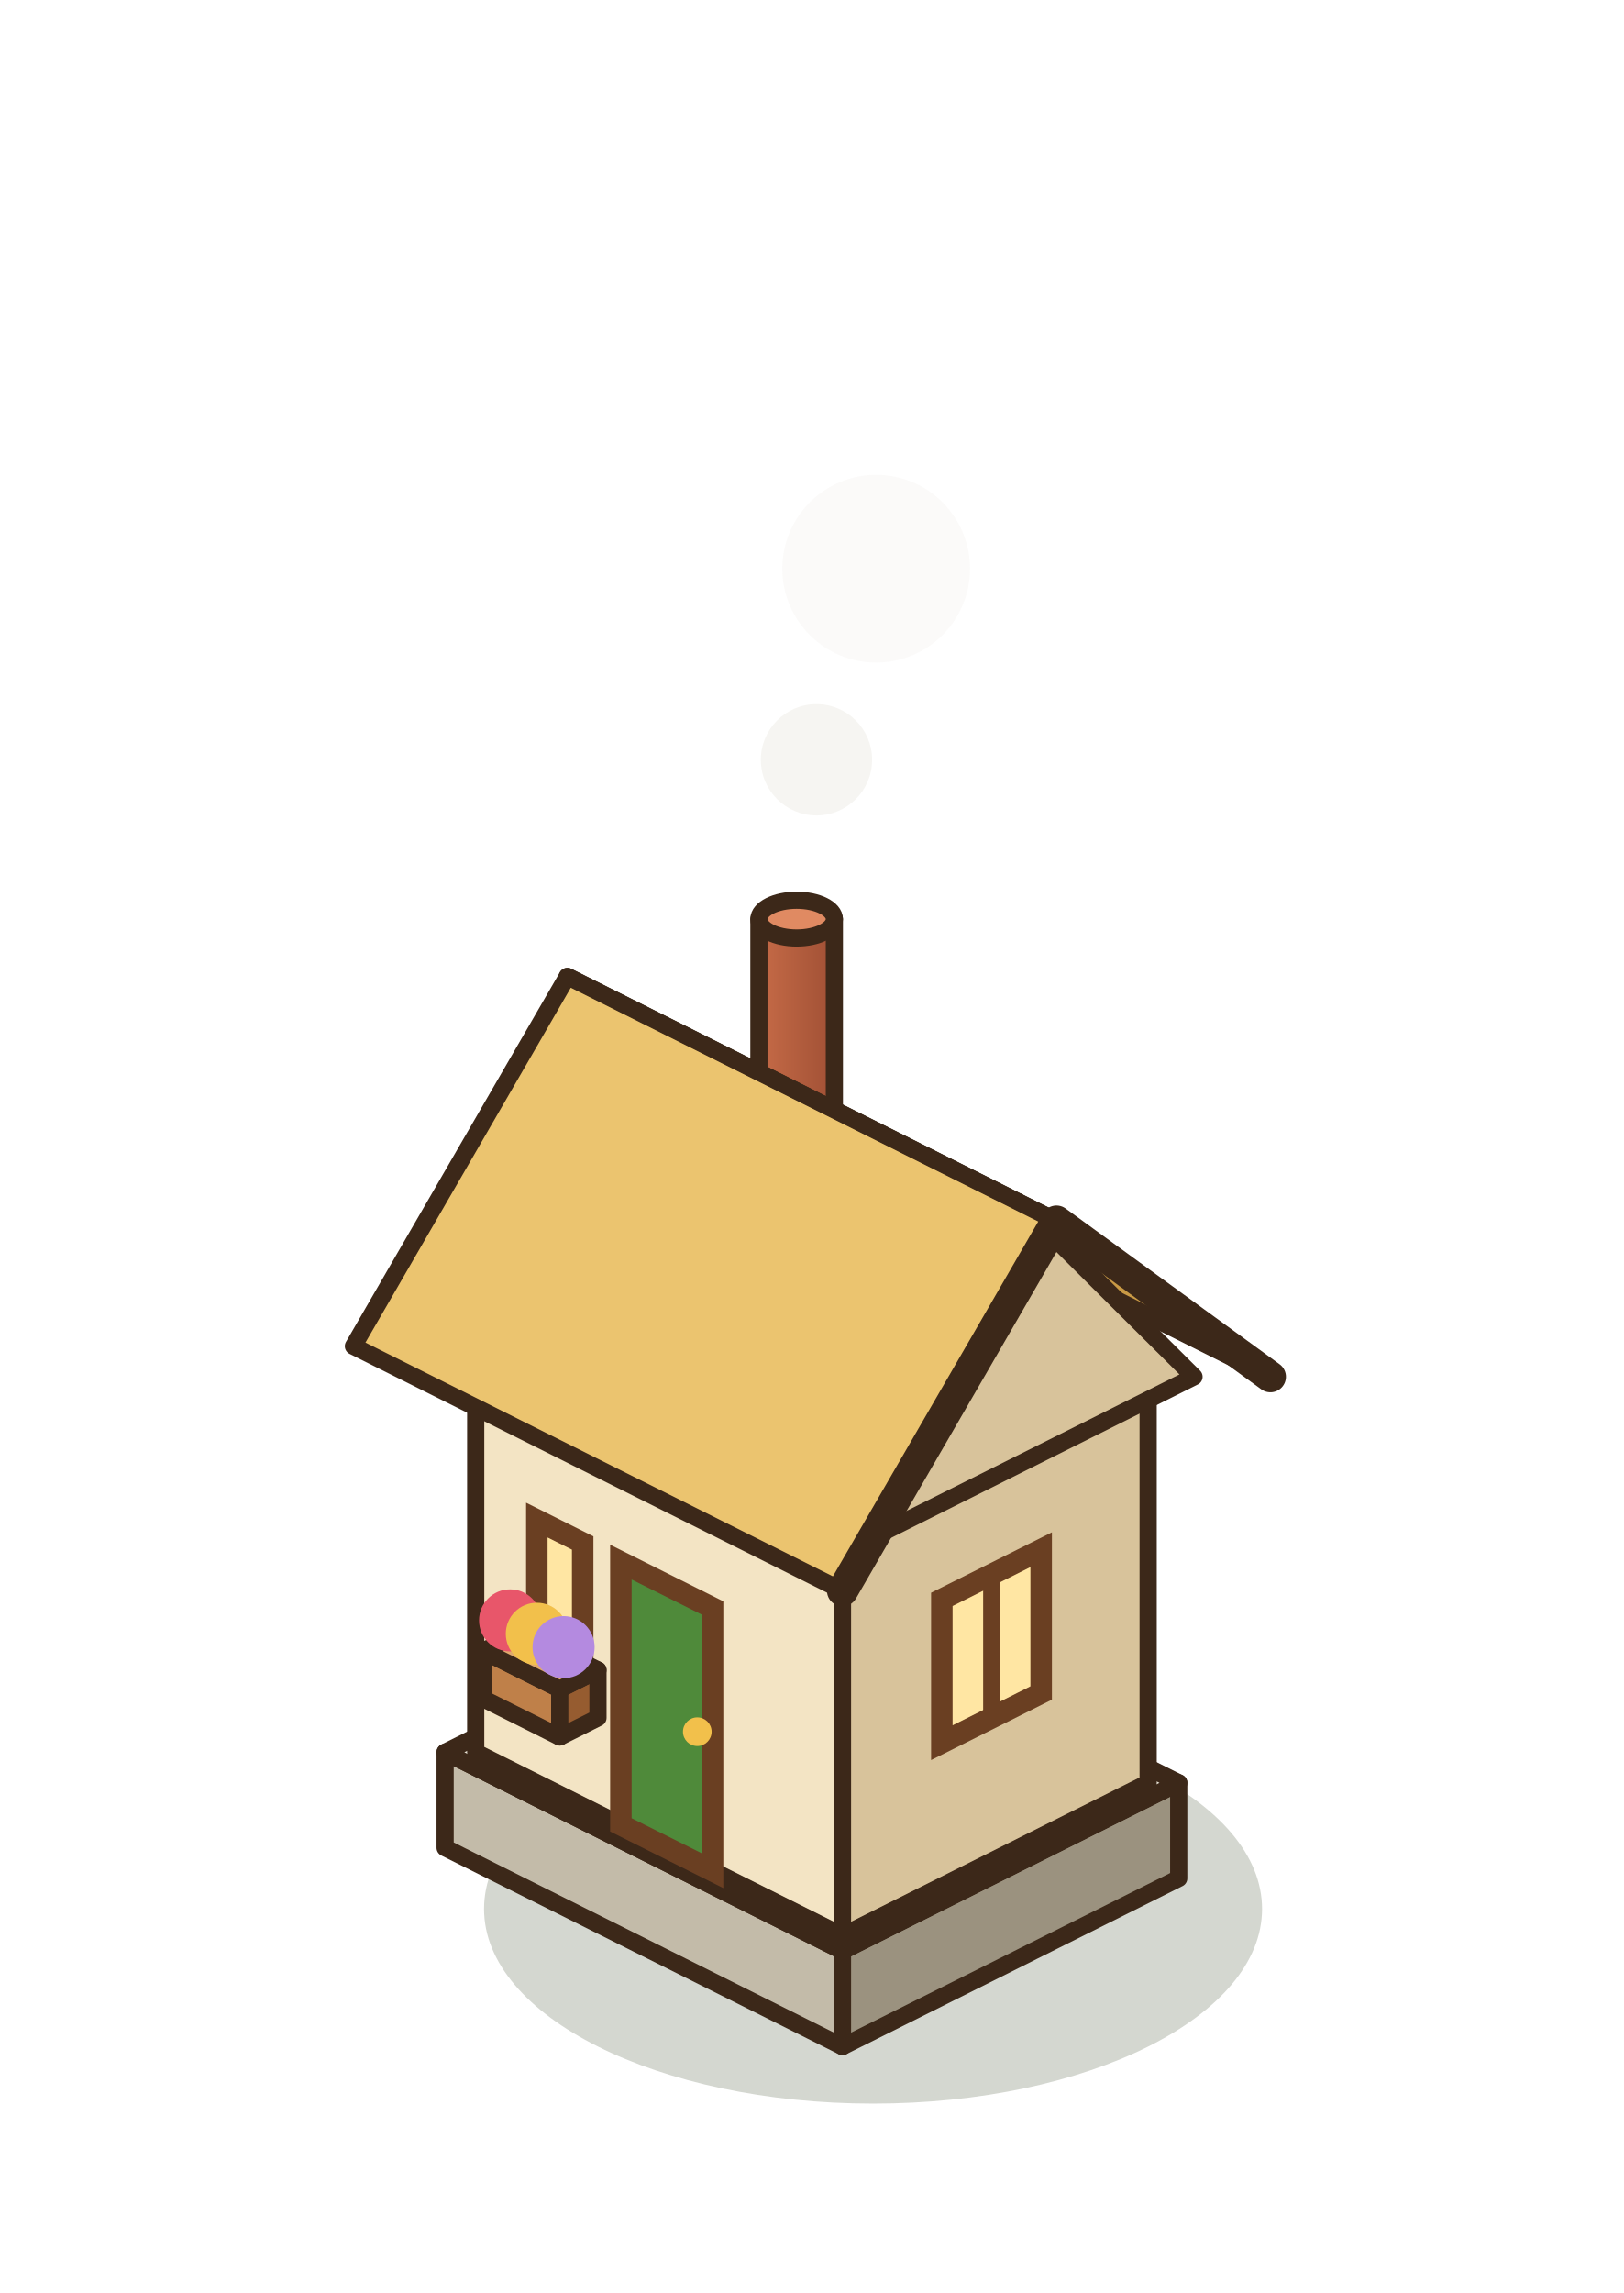
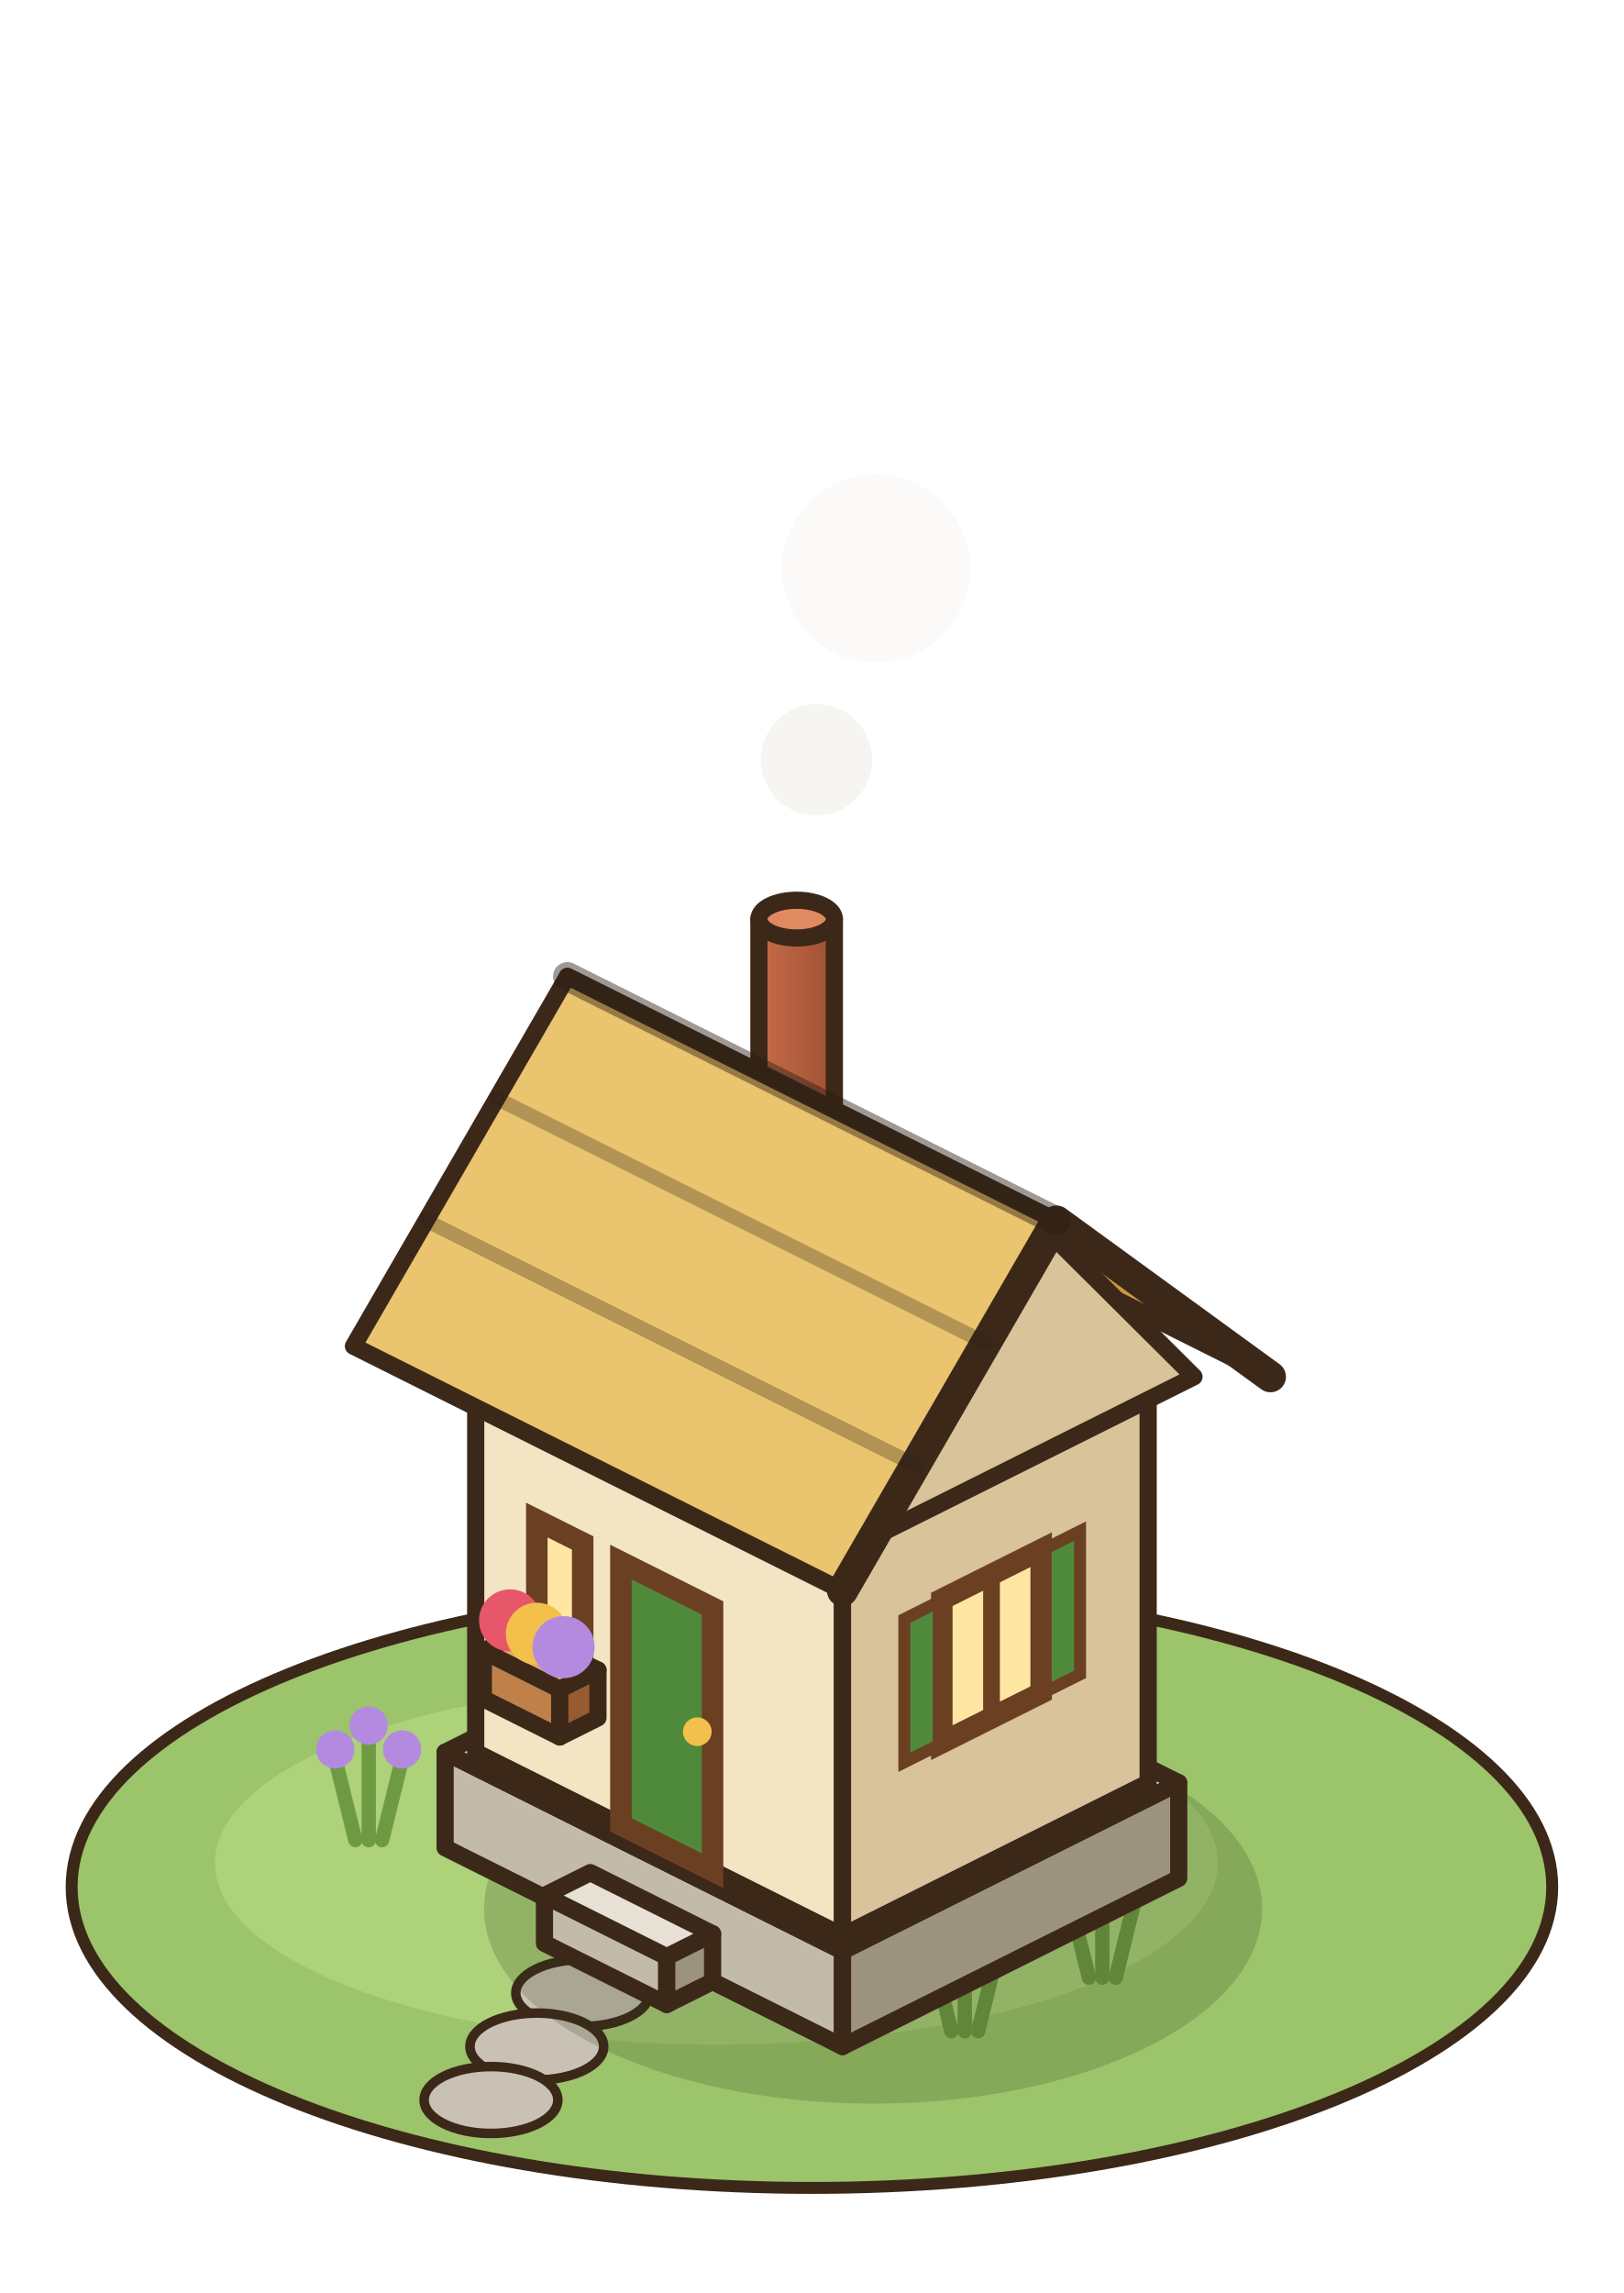
<svg xmlns="http://www.w3.org/2000/svg" width="85" height="120" viewBox="-42.5 -97.5 85 120">
  <g transform="scale(1.25)">
+     <ellipse cx="0" cy="1" rx="31" ry="12.6" fill="#9CC46A" stroke="#3C2819" stroke-width="0.5" />
+     <ellipse cx="-4" cy="0" rx="21" ry="7.6" fill="#ADD27A" />
+     <ellipse cx="-9.6" cy="5.44" rx="2.8" ry="1.4" fill="#C9C2B4" stroke="#3C2819" stroke-width="0.4" />
+     <ellipse cx="-11.52" cy="7.68" rx="2.8" ry="1.4" fill="#C9C2B4" stroke="#3C2819" stroke-width="0.4" />
+     <ellipse cx="-13.44" cy="9.92" rx="2.8" ry="1.4" fill="#C9C2B4" stroke="#3C2819" stroke-width="0.4" />
+     <line x1="5.84" y1="7.04" x2="5" y2="3.64" stroke="#6F9A44" stroke-width="0.6" stroke-linecap="round" />
+     <circle cx="5" cy="3.24" r="0.8" fill="#E8566A" />
+     <line x1="6.4" y1="7.04" x2="6.4" y2="2.64" stroke="#6F9A44" stroke-width="0.6" stroke-linecap="round" />
+     <circle cx="6.4" cy="2.24" r="0.8" fill="#E8566A" />
+     <line x1="6.96" y1="7.04" x2="7.8" y2="3.64" stroke="#6F9A44" stroke-width="0.6" stroke-linecap="round" />
+     <circle cx="7.8" cy="3.24" r="0.8" fill="#E8566A" />
+     <line x1="11.6" y1="4.8" x2="10.76" y2="1.4" stroke="#6F9A44" stroke-width="0.6" stroke-linecap="round" />
+     <circle cx="10.76" cy="1" r="0.8" fill="#F2C04B" />
+     <line x1="12.16" y1="4.8" x2="12.16" y2="0.4" stroke="#6F9A44" stroke-width="0.6" stroke-linecap="round" />
+     <circle cx="12.16" cy="0" r="0.8" fill="#F2C04B" />
+     <line x1="12.72" y1="4.8" x2="13.56" y2="1.4" stroke="#6F9A44" stroke-width="0.6" stroke-linecap="round" />
+     <circle cx="13.56" cy="1" r="0.8" fill="#F2C04B" />
+     <line x1="-19.12" y1="-0.96" x2="-19.96" y2="-4.36" stroke="#6F9A44" stroke-width="0.6" stroke-linecap="round" />
+     <circle cx="-19.96" cy="-4.76" r="0.8" fill="#B48AE0" />
+     <line x1="-18.56" y1="-0.96" x2="-18.56" y2="-5.36" stroke="#6F9A44" stroke-width="0.6" stroke-linecap="round" />
+     <circle cx="-18.56" cy="-5.76" r="0.8" fill="#B48AE0" />
+     <line x1="-18" y1="-0.96" x2="-17.16" y2="-4.36" stroke="#6F9A44" stroke-width="0.6" stroke-linecap="round" />
+     <circle cx="-17.16" cy="-4.76" r="0.8" fill="#B48AE0" />
    <ellipse cx="2.56" cy="1.92" rx="16.29" ry="8.15" fill="rgba(40,55,20,0.2)" />
    <polygon points="-15.36,-0.64 1.28,7.68 1.28,3.68 -15.36,-4.64" fill="#C3BBA9" stroke="#3C2819" stroke-width="0.72" stroke-linejoin="round" />
    <polygon points="15.36,0.64 1.28,7.68 1.28,3.68 15.36,-3.36" fill="#9B927F" stroke="#3C2819" stroke-width="0.72" stroke-linejoin="round" />
    <polygon points="-1.28,-11.68 15.36,-3.36 1.28,3.68 -15.36,-4.64" fill="#E6E1D4" stroke="#3C2819" stroke-width="0.72" stroke-linejoin="round" />
+     <polygon points="-11.2,3.36 -6.08,5.92 -6.08,3.92 -11.2,1.36" fill="#C3BBA9" stroke="#3C2819" stroke-width="0.72" stroke-linejoin="round" />
+     <polygon points="-4.16,4.96 -6.08,5.92 -6.08,3.92 -4.16,2.96" fill="#9B927F" stroke="#3C2819" stroke-width="0.72" stroke-linejoin="round" />
+     <polygon points="-9.28,0.4 -4.16,2.96 -6.08,3.92 -11.2,1.36" fill="#E6E1D4" stroke="#3C2819" stroke-width="0.72" stroke-linejoin="round" />
    <polygon points="-14.08,-4.64 1.28,3.04 1.28,-13.96 -14.08,-21.64" fill="#F3E4C4" stroke="#3C2819" stroke-width="0.72" stroke-linejoin="round" />
    <polygon points="14.08,-3.36 1.28,3.04 1.28,-13.96 14.08,-20.36" fill="#D8C39B" stroke="#3C2819" stroke-width="0.72" stroke-linejoin="round" />
    <polygon points="-1.28,-28.04 14.08,-20.36 1.28,-13.96 -14.08,-21.64" fill="#FCF4E2" stroke="#3C2819" stroke-width="0.72" stroke-linejoin="round" />
    <polygon points="-8,-1.6 -4.16,0.32 -4.16,-10.68 -8,-12.6" fill="#4F8A3A" stroke="#6A3F22" stroke-width="0.9" />
    <circle cx="-4.8" cy="-5.5" r="0.6" fill="#F2C04B" />
    <polygon points="9.6,-7.12 5.44,-5.04 5.44,-11.04 9.6,-13.12" fill="#FFE6A3" stroke="#6A3F22" stroke-width="0.9" />
    <line x1="7.52" y1="-6.08" x2="7.52" y2="-12.08" stroke="#6A3F22" stroke-width="0.7" stroke-linecap="round" />
+     <polygon points="11.23,-7.9 9.79,-7.18 9.79,-13.18 11.23,-13.9" fill="#4F8A3A" stroke="#6A3F22" stroke-width="0.5" />
+     <polygon points="5.31,-4.94 3.87,-4.22 3.87,-10.22 5.31,-10.94" fill="#4F8A3A" stroke="#6A3F22" stroke-width="0.5" />
    <polygon points="-11.52,-9.36 -9.6,-8.4 -9.6,-13.4 -11.52,-14.36" fill="#FFE6A3" stroke="#6A3F22" stroke-width="0.9" />
    <polygon points="-13.76,-6.88 -10.56,-5.28 -10.56,-7.28 -13.76,-8.88" fill="#BF8049" stroke="#3C2819" stroke-width="0.72" stroke-linejoin="round" />
    <polygon points="-8.96,-6.08 -10.56,-5.28 -10.56,-7.28 -8.96,-8.08" fill="#965C30" stroke="#3C2819" stroke-width="0.72" stroke-linejoin="round" />
    <polygon points="-12.16,-9.68 -8.96,-8.08 -10.56,-7.28 -13.76,-8.88" fill="#E0A96C" stroke="#3C2819" stroke-width="0.72" stroke-linejoin="round" />
    <circle cx="-12.64" cy="-10.16" r="1.3" fill="#E8566A" />
    <circle cx="-11.52" cy="-9.6" r="1.3" fill="#F2C04B" />
    <circle cx="-10.4" cy="-9.04" r="1.3" fill="#B48AE0" />
    <defs>
      <linearGradient id="maison-2-chem" x1="0" x2="1">
        <stop offset="0" stop-color="#C66B47" />
        <stop offset="1" stop-color="#A05035" />
      </linearGradient>
    </defs>
    <path d="M-2.22,-39.52 L-2.22,-27.52 A1.58,0.79 0 0 0 0.94,-27.52 L0.94,-39.52 Z" fill="url(#maison-2-chem)" stroke="#3C2819" stroke-width="0.72" stroke-linejoin="round" />
    <ellipse cx="-0.64" cy="-39.52" rx="1.58" ry="0.79" fill="#E08A62" stroke="#3C2819" stroke-width="0.72" stroke-linejoin="round" />
    <polygon points="-1.28,-30.6 19.2,-20.36 10.24,-26.88 -10.24,-37.12" fill="#C99A45" stroke="#3C2819" stroke-width="0.72" stroke-linejoin="round" />
    <polygon points="16,-20.36 1.28,-13 8.64,-27.68" fill="#D8C39B" stroke="#3C2819" stroke-width="0.72" stroke-linejoin="round" />
    <polygon points="-10.24,-37.12 10.24,-26.88 1.28,-11.4 -19.2,-21.64" fill="#EBC46F" stroke="#3C2819" stroke-width="0.72" stroke-linejoin="round" />
    <polyline points="19.2,-20.36 10.24,-26.88 1.28,-11.4" fill="none" stroke="#3C2819" stroke-width="1.3" stroke-linejoin="round" stroke-linecap="round" />
+     <line x1="-13.2" y1="-32.01" x2="7.28" y2="-21.77" stroke="rgba(40,30,20,.3)" stroke-width="0.6" stroke-linecap="round" />
+     <line x1="-16.15" y1="-26.9" x2="4.33" y2="-16.66" stroke="rgba(40,30,20,.3)" stroke-width="0.6" stroke-linecap="round" />
+     <line x1="-10.24" y1="-37.12" x2="10.24" y2="-26.88" stroke="rgba(40,30,20,.45)" stroke-width="1.2" stroke-linecap="round" />
    <circle cx="0.19" cy="-46.19" r="2.33" fill="rgba(236,232,226,0.46)" />
    <circle cx="2.69" cy="-54.19" r="3.93" fill="rgba(236,232,226,0.18)" />
  </g>
</svg>
